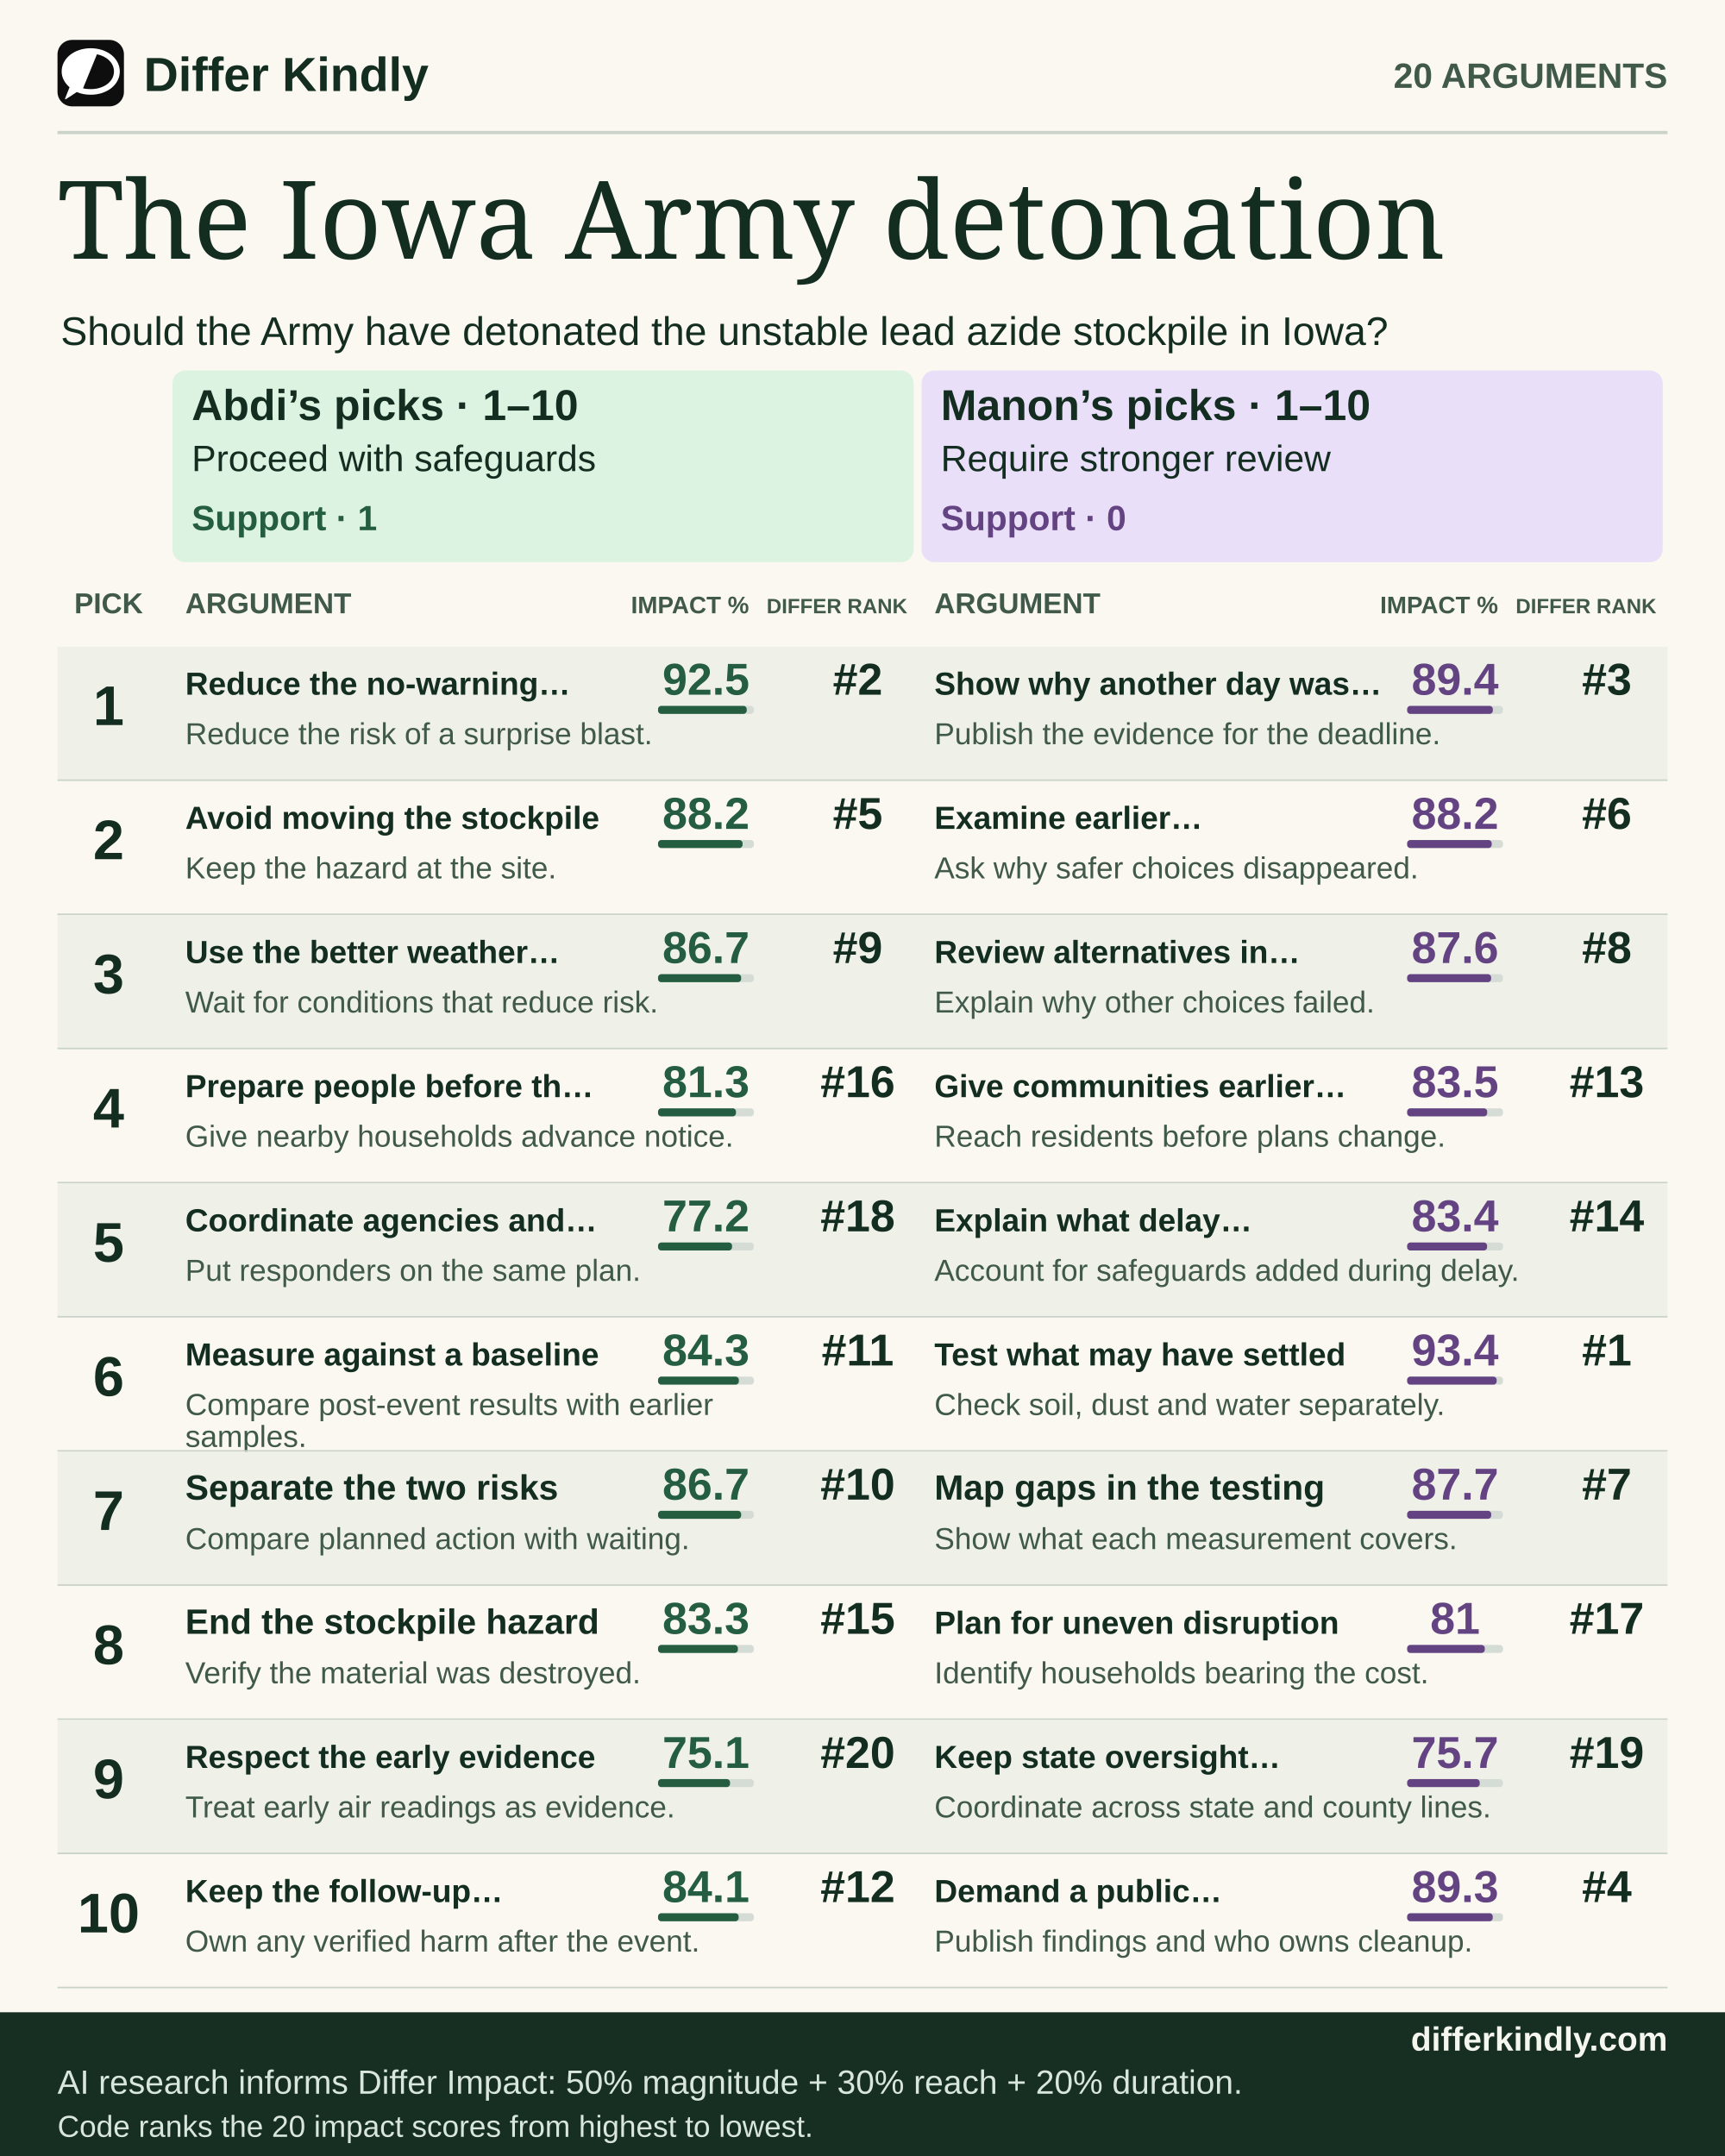
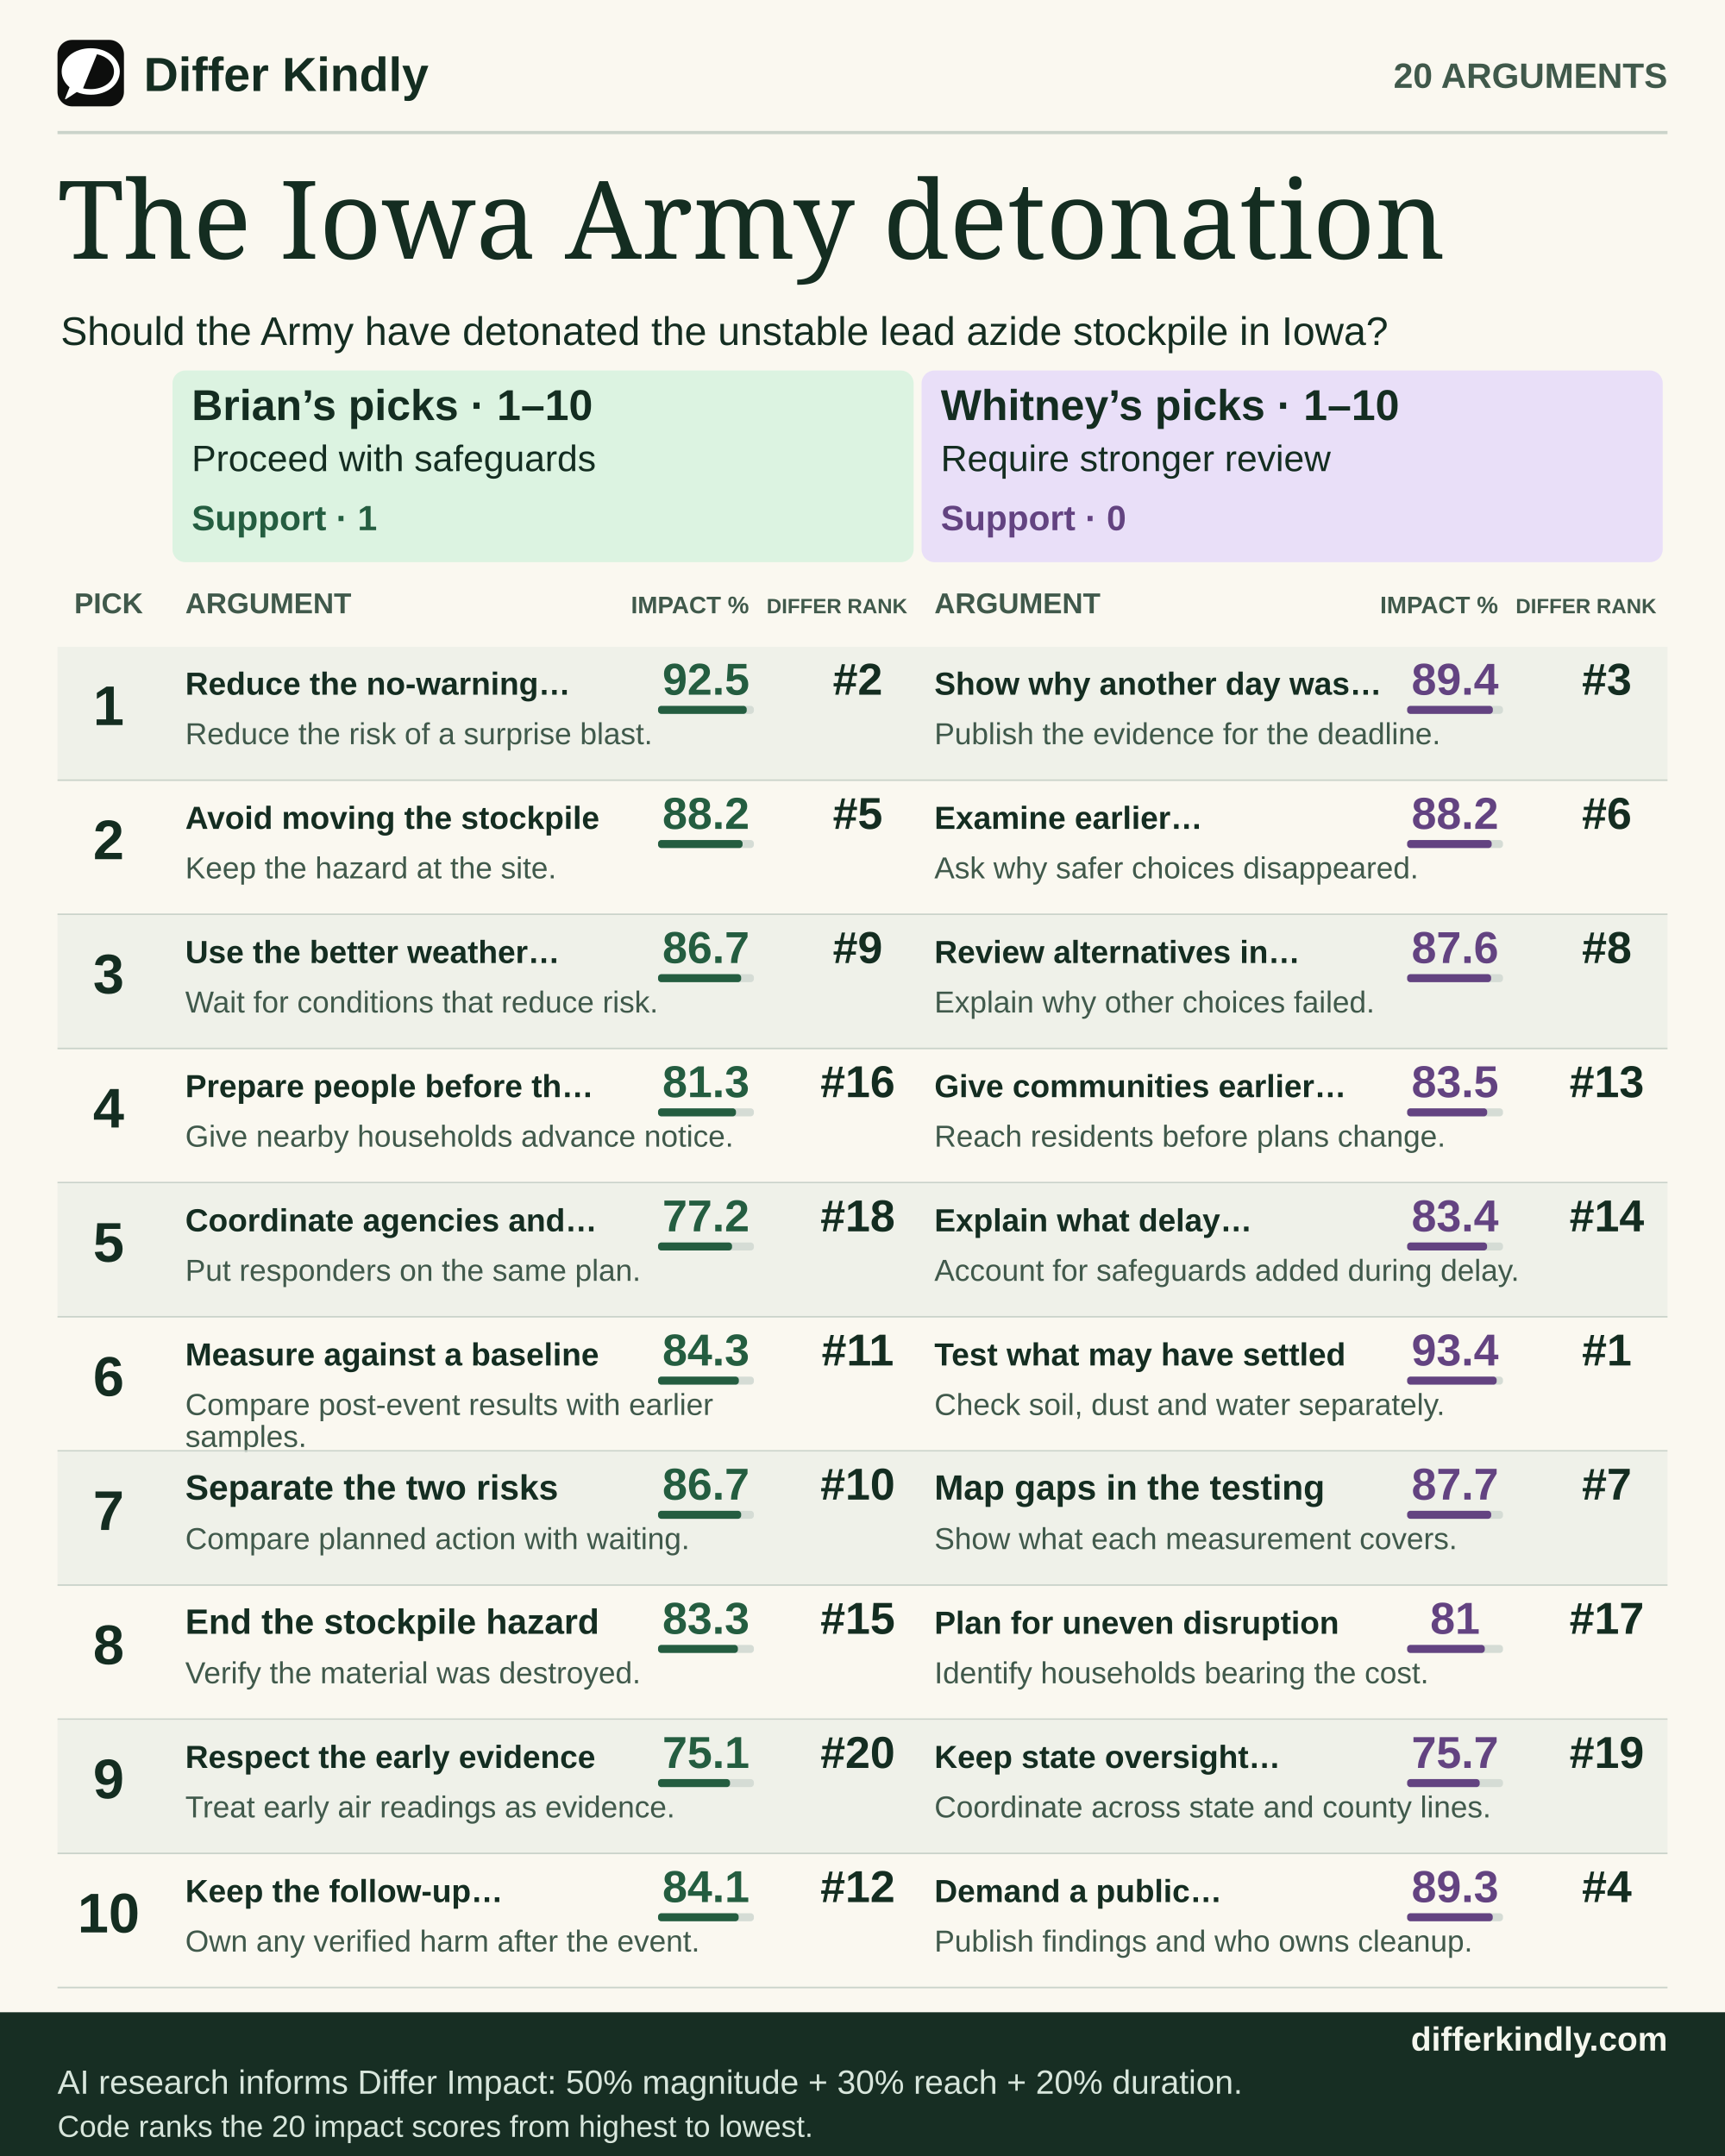
<svg xmlns="http://www.w3.org/2000/svg" width="1080" height="1350" viewBox="0 0 1080 1350" data-poster-format="impact-v2" data-rank-method="differ-rank-v1" role="img" font-family="Arial, sans-serif">
  <rect x="0" y="0" width="1080" height="1350" rx="0" fill="#faf8f0" />
  <g transform="translate(36 25) scale(1.30)">
    <rect width="32" height="32" rx="7" fill="#0d0e0d" />
    <path fill="white" fill-rule="evenodd" d="M16 4C23.9 4 30 8.9 30 15.2S23.9 26.4 16 26.4C13.6 26.4 11.3 26 9.3 25.1L4.1 28.5Q3.5 28.8 3.7 28.1L5.8 22.8C3.4 20.7 2 18.1 2 15.2C2 8.9 8.1 4 16 4ZM19 6.9L12.3 23.3C13.5 23.6 14.7 23.7 16 23.7C22.4 23.7 27.2 20 27.2 15.2C27.2 11.1 23.8 7.9 19 6.9Z" />
  </g>
  <text x="90" y="57" font-size="30" font-weight="700" fill="#142d21">Differ Kindly</text>
  <text x="1044" y="55" font-size="22" font-weight="700" fill="#40594b" text-anchor="end">20 ARGUMENTS</text>
  <rect x="36" y="82" width="1008" height="2" rx="0" fill="#cad3ca" />
  <text x="36" y="162" font-size="68" font-weight="500" fill="#142d21" font-family="Georgia, serif">The Iowa Army detonation</text>
  <text x="38" y="216" font-size="25" font-weight="400" fill="#142d21">Should the Army have detonated the unstable lead azide stockpile in Iowa?</text>
  <text x="68" y="384" font-size="18" font-weight="700" fill="#40594b" text-anchor="middle">PICK</text>
-   <g data-position-column="0" data-label="Proceed with safeguards" data-author="Abdi Mohamed">
+   <g data-position-column="0" data-label="Proceed with safeguards" data-author="Brian Carr">
    <rect x="108" y="232" width="464" height="120" rx="8" fill="#dcf3e1" />
-     <text x="120" y="263" font-size="27" font-weight="700" fill="#142d21" data-pick-name="Abdi" data-byline="0">Abdi’s picks · 1–10</text>
+     <text x="120" y="263" font-size="27" font-weight="700" fill="#142d21" data-pick-name="Brian" data-byline="0">Brian’s picks · 1–10</text>
    <text x="120" y="295" font-size="23" font-weight="500" fill="#142d21">Proceed with safeguards</text>
    <text x="120" y="332" font-size="22" font-weight="700" fill="#245d40" data-position-support="0">Support · 1</text>
    <text x="116" y="384" font-size="18" font-weight="700" fill="#40594b">ARGUMENT</text>
    <text x="432" y="384" font-size="15" font-weight="700" fill="#40594b" text-anchor="middle">IMPACT %</text>
    <text x="524" y="384" font-size="13" font-weight="700" fill="#40594b" text-anchor="middle">DIFFER RANK</text>
  </g>
-   <g data-position-column="1" data-label="Require stronger review" data-author="Manon Lefèvre">
+   <g data-position-column="1" data-label="Require stronger review" data-author="Whitney Hart">
    <rect x="577" y="232" width="464" height="120" rx="8" fill="#e9dff8" />
-     <text x="589" y="263" font-size="27" font-weight="700" fill="#142d21" data-pick-name="Manon" data-byline="1">Manon’s picks · 1–10</text>
+     <text x="589" y="263" font-size="27" font-weight="700" fill="#142d21" data-pick-name="Whitney" data-byline="1">Whitney’s picks · 1–10</text>
    <text x="589" y="295" font-size="23" font-weight="500" fill="#142d21">Require stronger review</text>
    <text x="589" y="332" font-size="22" font-weight="700" fill="#634381" data-position-support="1">Support · 0</text>
    <text x="585" y="384" font-size="18" font-weight="700" fill="#40594b">ARGUMENT</text>
    <text x="901" y="384" font-size="15" font-weight="700" fill="#40594b" text-anchor="middle">IMPACT %</text>
    <text x="993" y="384" font-size="13" font-weight="700" fill="#40594b" text-anchor="middle">DIFFER RANK</text>
  </g>
  <rect x="36" y="405" width="1008" height="83" rx="0" fill="#eff1e9" />
  <text x="68" y="454" font-size="35" font-weight="700" fill="#142d21" text-anchor="middle">1</text>
-   <g data-argument-id="ccd224e2-6e19-5671-aa29-c261f06b53bd" data-reader-id="ccd224e2-6e19-5671-aa29-c261f06b53bd" data-rank="2" data-impact="92.5" data-author="Abdi Mohamed" data-confidence="moderate" data-explanation="Estimated magnitude 98/100, reach 87/100 and duration 87/100." data-pick="1" data-side="0">
+   <g data-argument-id="ccd224e2-6e19-5671-aa29-c261f06b53bd" data-reader-id="ccd224e2-6e19-5671-aa29-c261f06b53bd" data-rank="2" data-impact="92.5" data-author="Brian Carr" data-confidence="moderate" data-explanation="Estimated magnitude 98/100, reach 87/100 and duration 87/100." data-pick="1" data-side="0">
    <path data-hit="" d="M108 405h464v83h-464z" fill="transparent" />
    <text x="116" y="435" font-size="20" font-weight="700" fill="#142d21">Reduce the no-warning…</text>
    <text x="442" y="435" font-size="28" font-weight="700" fill="#245d40" text-anchor="middle" data-metric="impact">92.5</text>
    <rect x="412" y="442" width="60" height="5" rx="2" fill="#d5dcd5" />
    <rect x="412" y="442" width="55.5" height="5" rx="2" fill="#245d40" />
    <text x="537" y="435" font-size="28" font-weight="700" fill="#142d21" text-anchor="middle" data-metric="rank">#2</text>
    <text x="116" y="466" font-size="19" font-weight="400" fill="#40594b">Reduce the risk of a surprise blast.</text>
  </g>
-   <g data-argument-id="993b1935-71d5-55e1-84ca-87ce53bfeb2d" data-reader-id="993b1935-71d5-55e1-84ca-87ce53bfeb2d" data-rank="3" data-impact="89.4" data-author="Manon Lefèvre" data-confidence="moderate" data-explanation="Estimated magnitude 97/100, reach 79/100 and duration 86/100." data-pick="1" data-side="1">
+   <g data-argument-id="993b1935-71d5-55e1-84ca-87ce53bfeb2d" data-reader-id="993b1935-71d5-55e1-84ca-87ce53bfeb2d" data-rank="3" data-impact="89.4" data-author="Whitney Hart" data-confidence="moderate" data-explanation="Estimated magnitude 97/100, reach 79/100 and duration 86/100." data-pick="1" data-side="1">
    <path data-hit="" d="M577 405h464v83h-464z" fill="transparent" />
    <text x="585" y="435" font-size="20" font-weight="700" fill="#142d21">Show why another day was…</text>
    <text x="911" y="435" font-size="28" font-weight="700" fill="#634381" text-anchor="middle" data-metric="impact">89.4</text>
    <rect x="881" y="442" width="60" height="5" rx="2" fill="#d5dcd5" />
    <rect x="881" y="442" width="53.64" height="5" rx="2" fill="#634381" />
    <text x="1006" y="435" font-size="28" font-weight="700" fill="#142d21" text-anchor="middle" data-metric="rank">#3</text>
    <text x="585" y="466" font-size="19" font-weight="400" fill="#40594b">Publish the evidence for the deadline.</text>
  </g>
  <rect x="36" y="488" width="1008" height="1" rx="0" fill="#cad3ca" />
  <text x="68" y="538" font-size="35" font-weight="700" fill="#142d21" text-anchor="middle">2</text>
-   <g data-argument-id="226622f9-1791-58cd-80bd-9cdf7a820f71" data-reader-id="226622f9-1791-58cd-80bd-9cdf7a820f71" data-rank="5" data-impact="88.2" data-author="Abdi Mohamed" data-confidence="moderate" data-explanation="Estimated magnitude 95/100, reach 79/100 and duration 85/100." data-pick="2" data-side="0">
+   <g data-argument-id="226622f9-1791-58cd-80bd-9cdf7a820f71" data-reader-id="226622f9-1791-58cd-80bd-9cdf7a820f71" data-rank="5" data-impact="88.2" data-author="Brian Carr" data-confidence="moderate" data-explanation="Estimated magnitude 95/100, reach 79/100 and duration 85/100." data-pick="2" data-side="0">
    <path data-hit="" d="M108 489h464v83h-464z" fill="transparent" />
    <text x="116" y="519" font-size="20" font-weight="700" fill="#142d21">Avoid moving the stockpile</text>
    <text x="442" y="519" font-size="28" font-weight="700" fill="#245d40" text-anchor="middle" data-metric="impact">88.2</text>
    <rect x="412" y="526" width="60" height="5" rx="2" fill="#d5dcd5" />
    <rect x="412" y="526" width="52.92" height="5" rx="2" fill="#245d40" />
    <text x="537" y="519" font-size="28" font-weight="700" fill="#142d21" text-anchor="middle" data-metric="rank">#5</text>
    <text x="116" y="550" font-size="19" font-weight="400" fill="#40594b">Keep the hazard at the site.</text>
  </g>
-   <g data-argument-id="44869e5e-7b1c-5f96-bb7c-107f76c59352" data-reader-id="44869e5e-7b1c-5f96-bb7c-107f76c59352" data-rank="6" data-impact="88.2" data-author="Manon Lefèvre" data-confidence="moderate" data-explanation="Estimated magnitude 89/100, reach 81/100 and duration 97/100." data-pick="2" data-side="1">
+   <g data-argument-id="44869e5e-7b1c-5f96-bb7c-107f76c59352" data-reader-id="44869e5e-7b1c-5f96-bb7c-107f76c59352" data-rank="6" data-impact="88.2" data-author="Whitney Hart" data-confidence="moderate" data-explanation="Estimated magnitude 89/100, reach 81/100 and duration 97/100." data-pick="2" data-side="1">
    <path data-hit="" d="M577 489h464v83h-464z" fill="transparent" />
    <text x="585" y="519" font-size="20" font-weight="700" fill="#142d21">Examine earlier…</text>
    <text x="911" y="519" font-size="28" font-weight="700" fill="#634381" text-anchor="middle" data-metric="impact">88.2</text>
    <rect x="881" y="526" width="60" height="5" rx="2" fill="#d5dcd5" />
    <rect x="881" y="526" width="52.92" height="5" rx="2" fill="#634381" />
    <text x="1006" y="519" font-size="28" font-weight="700" fill="#142d21" text-anchor="middle" data-metric="rank">#6</text>
    <text x="585" y="550" font-size="19" font-weight="400" fill="#40594b">Ask why safer choices disappeared.</text>
  </g>
  <rect x="36" y="572" width="1008" height="1" rx="0" fill="#cad3ca" />
  <rect x="36" y="573" width="1008" height="83" rx="0" fill="#eff1e9" />
  <text x="68" y="622" font-size="35" font-weight="700" fill="#142d21" text-anchor="middle">3</text>
-   <g data-argument-id="e20f4108-4c85-5ed0-bbb0-638453e5fd9a" data-reader-id="e20f4108-4c85-5ed0-bbb0-638453e5fd9a" data-rank="9" data-impact="86.7" data-author="Abdi Mohamed" data-confidence="high" data-explanation="Estimated magnitude 89/100, reach 90/100 and duration 76/100." data-pick="3" data-side="0">
+   <g data-argument-id="e20f4108-4c85-5ed0-bbb0-638453e5fd9a" data-reader-id="e20f4108-4c85-5ed0-bbb0-638453e5fd9a" data-rank="9" data-impact="86.7" data-author="Brian Carr" data-confidence="high" data-explanation="Estimated magnitude 89/100, reach 90/100 and duration 76/100." data-pick="3" data-side="0">
    <path data-hit="" d="M108 573h464v83h-464z" fill="transparent" />
    <text x="116" y="603" font-size="20" font-weight="700" fill="#142d21">Use the better weather…</text>
    <text x="442" y="603" font-size="28" font-weight="700" fill="#245d40" text-anchor="middle" data-metric="impact">86.7</text>
    <rect x="412" y="610" width="60" height="5" rx="2" fill="#d5dcd5" />
    <rect x="412" y="610" width="52.02" height="5" rx="2" fill="#245d40" />
    <text x="537" y="603" font-size="28" font-weight="700" fill="#142d21" text-anchor="middle" data-metric="rank">#9</text>
    <text x="116" y="634" font-size="19" font-weight="400" fill="#40594b">Wait for conditions that reduce risk.</text>
  </g>
-   <g data-argument-id="d3236afd-d48b-5bbc-b6fe-6f4d9cfe472e" data-reader-id="d3236afd-d48b-5bbc-b6fe-6f4d9cfe472e" data-rank="8" data-impact="87.6" data-author="Manon Lefèvre" data-confidence="moderate" data-explanation="Estimated magnitude 92/100, reach 82/100 and duration 85/100." data-pick="3" data-side="1">
+   <g data-argument-id="d3236afd-d48b-5bbc-b6fe-6f4d9cfe472e" data-reader-id="d3236afd-d48b-5bbc-b6fe-6f4d9cfe472e" data-rank="8" data-impact="87.6" data-author="Whitney Hart" data-confidence="moderate" data-explanation="Estimated magnitude 92/100, reach 82/100 and duration 85/100." data-pick="3" data-side="1">
    <path data-hit="" d="M577 573h464v83h-464z" fill="transparent" />
    <text x="585" y="603" font-size="20" font-weight="700" fill="#142d21">Review alternatives in…</text>
    <text x="911" y="603" font-size="28" font-weight="700" fill="#634381" text-anchor="middle" data-metric="impact">87.6</text>
    <rect x="881" y="610" width="60" height="5" rx="2" fill="#d5dcd5" />
    <rect x="881" y="610" width="52.56" height="5" rx="2" fill="#634381" />
    <text x="1006" y="603" font-size="28" font-weight="700" fill="#142d21" text-anchor="middle" data-metric="rank">#8</text>
    <text x="585" y="634" font-size="19" font-weight="400" fill="#40594b">Explain why other choices failed.</text>
  </g>
  <rect x="36" y="656" width="1008" height="1" rx="0" fill="#cad3ca" />
  <text x="68" y="706" font-size="35" font-weight="700" fill="#142d21" text-anchor="middle">4</text>
-   <g data-argument-id="fb83a53c-62ab-5540-91f4-4e63412351d9" data-reader-id="fb83a53c-62ab-5540-91f4-4e63412351d9" data-rank="16" data-impact="81.3" data-author="Abdi Mohamed" data-confidence="high" data-explanation="Estimated magnitude 82/100, reach 87/100 and duration 71/100." data-pick="4" data-side="0">
+   <g data-argument-id="fb83a53c-62ab-5540-91f4-4e63412351d9" data-reader-id="fb83a53c-62ab-5540-91f4-4e63412351d9" data-rank="16" data-impact="81.3" data-author="Brian Carr" data-confidence="high" data-explanation="Estimated magnitude 82/100, reach 87/100 and duration 71/100." data-pick="4" data-side="0">
    <path data-hit="" d="M108 657h464v83h-464z" fill="transparent" />
    <text x="116" y="687" font-size="20" font-weight="700" fill="#142d21">Prepare people before th…</text>
    <text x="442" y="687" font-size="28" font-weight="700" fill="#245d40" text-anchor="middle" data-metric="impact">81.3</text>
    <rect x="412" y="694" width="60" height="5" rx="2" fill="#d5dcd5" />
    <rect x="412" y="694" width="48.78" height="5" rx="2" fill="#245d40" />
    <text x="537" y="687" font-size="28" font-weight="700" fill="#142d21" text-anchor="middle" data-metric="rank">#16</text>
    <text x="116" y="718" font-size="19" font-weight="400" fill="#40594b">Give nearby households advance notice.</text>
  </g>
-   <g data-argument-id="86ef5988-a8ce-50b5-81c5-a044e2a163c7" data-reader-id="86ef5988-a8ce-50b5-81c5-a044e2a163c7" data-rank="13" data-impact="83.5" data-author="Manon Lefèvre" data-confidence="high" data-explanation="Estimated magnitude 86/100, reach 87/100 and duration 72/100." data-pick="4" data-side="1">
+   <g data-argument-id="86ef5988-a8ce-50b5-81c5-a044e2a163c7" data-reader-id="86ef5988-a8ce-50b5-81c5-a044e2a163c7" data-rank="13" data-impact="83.5" data-author="Whitney Hart" data-confidence="high" data-explanation="Estimated magnitude 86/100, reach 87/100 and duration 72/100." data-pick="4" data-side="1">
    <path data-hit="" d="M577 657h464v83h-464z" fill="transparent" />
    <text x="585" y="687" font-size="20" font-weight="700" fill="#142d21">Give communities earlier…</text>
    <text x="911" y="687" font-size="28" font-weight="700" fill="#634381" text-anchor="middle" data-metric="impact">83.5</text>
    <rect x="881" y="694" width="60" height="5" rx="2" fill="#d5dcd5" />
    <rect x="881" y="694" width="50.1" height="5" rx="2" fill="#634381" />
    <text x="1006" y="687" font-size="28" font-weight="700" fill="#142d21" text-anchor="middle" data-metric="rank">#13</text>
    <text x="585" y="718" font-size="19" font-weight="400" fill="#40594b">Reach residents before plans change.</text>
  </g>
  <rect x="36" y="740" width="1008" height="1" rx="0" fill="#cad3ca" />
  <rect x="36" y="741" width="1008" height="83" rx="0" fill="#eff1e9" />
  <text x="68" y="790" font-size="35" font-weight="700" fill="#142d21" text-anchor="middle">5</text>
-   <g data-argument-id="4968ab58-a8a7-5902-bcd9-6d9217e85945" data-reader-id="4968ab58-a8a7-5902-bcd9-6d9217e85945" data-rank="18" data-impact="77.2" data-author="Abdi Mohamed" data-confidence="high" data-explanation="Estimated magnitude 79/100, reach 81/100 and duration 67/100." data-pick="5" data-side="0">
+   <g data-argument-id="4968ab58-a8a7-5902-bcd9-6d9217e85945" data-reader-id="4968ab58-a8a7-5902-bcd9-6d9217e85945" data-rank="18" data-impact="77.2" data-author="Brian Carr" data-confidence="high" data-explanation="Estimated magnitude 79/100, reach 81/100 and duration 67/100." data-pick="5" data-side="0">
    <path data-hit="" d="M108 741h464v83h-464z" fill="transparent" />
    <text x="116" y="771" font-size="20" font-weight="700" fill="#142d21">Coordinate agencies and…</text>
    <text x="442" y="771" font-size="28" font-weight="700" fill="#245d40" text-anchor="middle" data-metric="impact">77.2</text>
    <rect x="412" y="778" width="60" height="5" rx="2" fill="#d5dcd5" />
    <rect x="412" y="778" width="46.32" height="5" rx="2" fill="#245d40" />
    <text x="537" y="771" font-size="28" font-weight="700" fill="#142d21" text-anchor="middle" data-metric="rank">#18</text>
    <text x="116" y="802" font-size="19" font-weight="400" fill="#40594b">Put responders on the same plan.</text>
  </g>
-   <g data-argument-id="ba85e709-704f-587e-843a-5e7d3fa5340c" data-reader-id="ba85e709-704f-587e-843a-5e7d3fa5340c" data-rank="14" data-impact="83.4" data-author="Manon Lefèvre" data-confidence="high" data-explanation="Estimated magnitude 86/100, reach 84/100 and duration 76/100." data-pick="5" data-side="1">
+   <g data-argument-id="ba85e709-704f-587e-843a-5e7d3fa5340c" data-reader-id="ba85e709-704f-587e-843a-5e7d3fa5340c" data-rank="14" data-impact="83.4" data-author="Whitney Hart" data-confidence="high" data-explanation="Estimated magnitude 86/100, reach 84/100 and duration 76/100." data-pick="5" data-side="1">
    <path data-hit="" d="M577 741h464v83h-464z" fill="transparent" />
    <text x="585" y="771" font-size="20" font-weight="700" fill="#142d21">Explain what delay…</text>
    <text x="911" y="771" font-size="28" font-weight="700" fill="#634381" text-anchor="middle" data-metric="impact">83.4</text>
    <rect x="881" y="778" width="60" height="5" rx="2" fill="#d5dcd5" />
    <rect x="881" y="778" width="50.04" height="5" rx="2" fill="#634381" />
    <text x="1006" y="771" font-size="28" font-weight="700" fill="#142d21" text-anchor="middle" data-metric="rank">#14</text>
    <text x="585" y="802" font-size="19" font-weight="400" fill="#40594b">Account for safeguards added during delay.</text>
  </g>
  <rect x="36" y="824" width="1008" height="1" rx="0" fill="#cad3ca" />
  <text x="68" y="874" font-size="35" font-weight="700" fill="#142d21" text-anchor="middle">6</text>
-   <g data-argument-id="15d2abb5-2e2f-5aed-a54b-80cb54b237d1" data-reader-id="15d2abb5-2e2f-5aed-a54b-80cb54b237d1" data-rank="11" data-impact="84.3" data-author="Abdi Mohamed" data-confidence="high" data-explanation="Estimated magnitude 85/100, reach 80/100 and duration 89/100." data-pick="6" data-side="0">
+   <g data-argument-id="15d2abb5-2e2f-5aed-a54b-80cb54b237d1" data-reader-id="15d2abb5-2e2f-5aed-a54b-80cb54b237d1" data-rank="11" data-impact="84.3" data-author="Brian Carr" data-confidence="high" data-explanation="Estimated magnitude 85/100, reach 80/100 and duration 89/100." data-pick="6" data-side="0">
    <path data-hit="" d="M108 825h464v83h-464z" fill="transparent" />
    <text x="116" y="855" font-size="20" font-weight="700" fill="#142d21">Measure against a baseline</text>
    <text x="442" y="855" font-size="28" font-weight="700" fill="#245d40" text-anchor="middle" data-metric="impact">84.3</text>
    <rect x="412" y="862" width="60" height="5" rx="2" fill="#d5dcd5" />
    <rect x="412" y="862" width="50.58" height="5" rx="2" fill="#245d40" />
    <text x="537" y="855" font-size="28" font-weight="700" fill="#142d21" text-anchor="middle" data-metric="rank">#11</text>
    <text x="116" y="886" font-size="19" font-weight="400" fill="#40594b">Compare post-event results with earlier</text>
    <text x="116" y="906" font-size="19" font-weight="400" fill="#40594b">samples.</text>
  </g>
-   <g data-argument-id="23fa584e-64a7-5564-ae28-5bee5c2e45fa" data-reader-id="23fa584e-64a7-5564-ae28-5bee5c2e45fa" data-rank="1" data-impact="93.4" data-author="Manon Lefèvre" data-confidence="high" data-explanation="Estimated magnitude 95/100, reach 89/100 and duration 96/100." data-pick="6" data-side="1">
+   <g data-argument-id="23fa584e-64a7-5564-ae28-5bee5c2e45fa" data-reader-id="23fa584e-64a7-5564-ae28-5bee5c2e45fa" data-rank="1" data-impact="93.4" data-author="Whitney Hart" data-confidence="high" data-explanation="Estimated magnitude 95/100, reach 89/100 and duration 96/100." data-pick="6" data-side="1">
    <path data-hit="" d="M577 825h464v83h-464z" fill="transparent" />
    <text x="585" y="855" font-size="20" font-weight="700" fill="#142d21">Test what may have settled</text>
    <text x="911" y="855" font-size="28" font-weight="700" fill="#634381" text-anchor="middle" data-metric="impact">93.4</text>
    <rect x="881" y="862" width="60" height="5" rx="2" fill="#d5dcd5" />
    <rect x="881" y="862" width="56.04" height="5" rx="2" fill="#634381" />
    <text x="1006" y="855" font-size="28" font-weight="700" fill="#142d21" text-anchor="middle" data-metric="rank">#1</text>
    <text x="585" y="886" font-size="19" font-weight="400" fill="#40594b">Check soil, dust and water separately.</text>
  </g>
  <rect x="36" y="908" width="1008" height="1" rx="0" fill="#cad3ca" />
  <rect x="36" y="909" width="1008" height="83" rx="0" fill="#eff1e9" />
  <text x="68" y="958" font-size="35" font-weight="700" fill="#142d21" text-anchor="middle">7</text>
-   <g data-argument-id="786cfeba-4ad0-5448-9e40-e35f9c2ce08e" data-reader-id="786cfeba-4ad0-5448-9e40-e35f9c2ce08e" data-rank="10" data-impact="86.7" data-author="Abdi Mohamed" data-confidence="moderate" data-explanation="Estimated magnitude 92/100, reach 81/100 and duration 82/100." data-pick="7" data-side="0">
+   <g data-argument-id="786cfeba-4ad0-5448-9e40-e35f9c2ce08e" data-reader-id="786cfeba-4ad0-5448-9e40-e35f9c2ce08e" data-rank="10" data-impact="86.7" data-author="Brian Carr" data-confidence="moderate" data-explanation="Estimated magnitude 92/100, reach 81/100 and duration 82/100." data-pick="7" data-side="0">
    <path data-hit="" d="M108 909h464v83h-464z" fill="transparent" />
    <text x="116" y="939" font-size="22" font-weight="700" fill="#142d21">Separate the two risks</text>
    <text x="442" y="939" font-size="28" font-weight="700" fill="#245d40" text-anchor="middle" data-metric="impact">86.7</text>
    <rect x="412" y="946" width="60" height="5" rx="2" fill="#d5dcd5" />
    <rect x="412" y="946" width="52.02" height="5" rx="2" fill="#245d40" />
    <text x="537" y="939" font-size="28" font-weight="700" fill="#142d21" text-anchor="middle" data-metric="rank">#10</text>
    <text x="116" y="970" font-size="19" font-weight="400" fill="#40594b">Compare planned action with waiting.</text>
  </g>
-   <g data-argument-id="365e950b-4907-5d17-9303-3d1019d1094e" data-reader-id="365e950b-4907-5d17-9303-3d1019d1094e" data-rank="7" data-impact="87.7" data-author="Manon Lefèvre" data-confidence="high" data-explanation="Estimated magnitude 87/100, reach 88/100 and duration 89/100." data-pick="7" data-side="1">
+   <g data-argument-id="365e950b-4907-5d17-9303-3d1019d1094e" data-reader-id="365e950b-4907-5d17-9303-3d1019d1094e" data-rank="7" data-impact="87.7" data-author="Whitney Hart" data-confidence="high" data-explanation="Estimated magnitude 87/100, reach 88/100 and duration 89/100." data-pick="7" data-side="1">
    <path data-hit="" d="M577 909h464v83h-464z" fill="transparent" />
    <text x="585" y="939" font-size="22" font-weight="700" fill="#142d21">Map gaps in the testing</text>
    <text x="911" y="939" font-size="28" font-weight="700" fill="#634381" text-anchor="middle" data-metric="impact">87.7</text>
    <rect x="881" y="946" width="60" height="5" rx="2" fill="#d5dcd5" />
    <rect x="881" y="946" width="52.62" height="5" rx="2" fill="#634381" />
    <text x="1006" y="939" font-size="28" font-weight="700" fill="#142d21" text-anchor="middle" data-metric="rank">#7</text>
    <text x="585" y="970" font-size="19" font-weight="400" fill="#40594b">Show what each measurement covers.</text>
  </g>
  <rect x="36" y="992" width="1008" height="1" rx="0" fill="#cad3ca" />
  <text x="68" y="1042" font-size="35" font-weight="700" fill="#142d21" text-anchor="middle">8</text>
-   <g data-argument-id="6cd83dbb-0bac-5f94-a983-0160f6429787" data-reader-id="6cd83dbb-0bac-5f94-a983-0160f6429787" data-rank="15" data-impact="83.3" data-author="Abdi Mohamed" data-confidence="high" data-explanation="Estimated magnitude 87/100, reach 76/100 and duration 85/100." data-pick="8" data-side="0">
+   <g data-argument-id="6cd83dbb-0bac-5f94-a983-0160f6429787" data-reader-id="6cd83dbb-0bac-5f94-a983-0160f6429787" data-rank="15" data-impact="83.3" data-author="Brian Carr" data-confidence="high" data-explanation="Estimated magnitude 87/100, reach 76/100 and duration 85/100." data-pick="8" data-side="0">
    <path data-hit="" d="M108 993h464v83h-464z" fill="transparent" />
    <text x="116" y="1023" font-size="22" font-weight="700" fill="#142d21">End the stockpile hazard</text>
    <text x="442" y="1023" font-size="28" font-weight="700" fill="#245d40" text-anchor="middle" data-metric="impact">83.3</text>
    <rect x="412" y="1030" width="60" height="5" rx="2" fill="#d5dcd5" />
    <rect x="412" y="1030" width="49.98" height="5" rx="2" fill="#245d40" />
    <text x="537" y="1023" font-size="28" font-weight="700" fill="#142d21" text-anchor="middle" data-metric="rank">#15</text>
    <text x="116" y="1054" font-size="19" font-weight="400" fill="#40594b">Verify the material was destroyed.</text>
  </g>
-   <g data-argument-id="d4d4c8b3-3142-5a6f-868a-444fc5cb56b3" data-reader-id="d4d4c8b3-3142-5a6f-868a-444fc5cb56b3" data-rank="17" data-impact="81" data-author="Manon Lefèvre" data-confidence="high" data-explanation="Estimated magnitude 81/100, reach 85/100 and duration 75/100." data-pick="8" data-side="1">
+   <g data-argument-id="d4d4c8b3-3142-5a6f-868a-444fc5cb56b3" data-reader-id="d4d4c8b3-3142-5a6f-868a-444fc5cb56b3" data-rank="17" data-impact="81" data-author="Whitney Hart" data-confidence="high" data-explanation="Estimated magnitude 81/100, reach 85/100 and duration 75/100." data-pick="8" data-side="1">
    <path data-hit="" d="M577 993h464v83h-464z" fill="transparent" />
    <text x="585" y="1023" font-size="20" font-weight="700" fill="#142d21">Plan for uneven disruption</text>
    <text x="911" y="1023" font-size="28" font-weight="700" fill="#634381" text-anchor="middle" data-metric="impact">81</text>
    <rect x="881" y="1030" width="60" height="5" rx="2" fill="#d5dcd5" />
    <rect x="881" y="1030" width="48.6" height="5" rx="2" fill="#634381" />
    <text x="1006" y="1023" font-size="28" font-weight="700" fill="#142d21" text-anchor="middle" data-metric="rank">#17</text>
    <text x="585" y="1054" font-size="19" font-weight="400" fill="#40594b">Identify households bearing the cost.</text>
  </g>
  <rect x="36" y="1076" width="1008" height="1" rx="0" fill="#cad3ca" />
  <rect x="36" y="1077" width="1008" height="83" rx="0" fill="#eff1e9" />
  <text x="68" y="1126" font-size="35" font-weight="700" fill="#142d21" text-anchor="middle">9</text>
-   <g data-argument-id="d99e1c48-f402-5f77-a5c3-390710d18877" data-reader-id="d99e1c48-f402-5f77-a5c3-390710d18877" data-rank="20" data-impact="75.1" data-author="Abdi Mohamed" data-confidence="high" data-explanation="Estimated magnitude 77/100, reach 80/100 and duration 63/100." data-pick="9" data-side="0">
+   <g data-argument-id="d99e1c48-f402-5f77-a5c3-390710d18877" data-reader-id="d99e1c48-f402-5f77-a5c3-390710d18877" data-rank="20" data-impact="75.1" data-author="Brian Carr" data-confidence="high" data-explanation="Estimated magnitude 77/100, reach 80/100 and duration 63/100." data-pick="9" data-side="0">
    <path data-hit="" d="M108 1077h464v83h-464z" fill="transparent" />
    <text x="116" y="1107" font-size="20" font-weight="700" fill="#142d21">Respect the early evidence</text>
    <text x="442" y="1107" font-size="28" font-weight="700" fill="#245d40" text-anchor="middle" data-metric="impact">75.1</text>
    <rect x="412" y="1114" width="60" height="5" rx="2" fill="#d5dcd5" />
    <rect x="412" y="1114" width="45.06" height="5" rx="2" fill="#245d40" />
    <text x="537" y="1107" font-size="28" font-weight="700" fill="#142d21" text-anchor="middle" data-metric="rank">#20</text>
    <text x="116" y="1138" font-size="19" font-weight="400" fill="#40594b">Treat early air readings as evidence.</text>
  </g>
-   <g data-argument-id="e3176d74-73e9-5254-9f0a-dcc48dcf8299" data-reader-id="e3176d74-73e9-5254-9f0a-dcc48dcf8299" data-rank="19" data-impact="75.7" data-author="Manon Lefèvre" data-confidence="high" data-explanation="Estimated magnitude 74/100, reach 77/100 and duration 78/100." data-pick="9" data-side="1">
+   <g data-argument-id="e3176d74-73e9-5254-9f0a-dcc48dcf8299" data-reader-id="e3176d74-73e9-5254-9f0a-dcc48dcf8299" data-rank="19" data-impact="75.7" data-author="Whitney Hart" data-confidence="high" data-explanation="Estimated magnitude 74/100, reach 77/100 and duration 78/100." data-pick="9" data-side="1">
    <path data-hit="" d="M577 1077h464v83h-464z" fill="transparent" />
    <text x="585" y="1107" font-size="20" font-weight="700" fill="#142d21">Keep state oversight…</text>
    <text x="911" y="1107" font-size="28" font-weight="700" fill="#634381" text-anchor="middle" data-metric="impact">75.7</text>
    <rect x="881" y="1114" width="60" height="5" rx="2" fill="#d5dcd5" />
    <rect x="881" y="1114" width="45.42" height="5" rx="2" fill="#634381" />
    <text x="1006" y="1107" font-size="28" font-weight="700" fill="#142d21" text-anchor="middle" data-metric="rank">#19</text>
    <text x="585" y="1138" font-size="19" font-weight="400" fill="#40594b">Coordinate across state and county lines.</text>
  </g>
  <rect x="36" y="1160" width="1008" height="1" rx="0" fill="#cad3ca" />
  <text x="68" y="1210" font-size="35" font-weight="700" fill="#142d21" text-anchor="middle">10</text>
-   <g data-argument-id="8a0ea2db-25f7-5742-96c8-bfb5d033b5cf" data-reader-id="8a0ea2db-25f7-5742-96c8-bfb5d033b5cf" data-rank="12" data-impact="84.1" data-author="Abdi Mohamed" data-confidence="moderate" data-explanation="Estimated magnitude 81/100, reach 84/100 and duration 92/100." data-pick="10" data-side="0">
+   <g data-argument-id="8a0ea2db-25f7-5742-96c8-bfb5d033b5cf" data-reader-id="8a0ea2db-25f7-5742-96c8-bfb5d033b5cf" data-rank="12" data-impact="84.1" data-author="Brian Carr" data-confidence="moderate" data-explanation="Estimated magnitude 81/100, reach 84/100 and duration 92/100." data-pick="10" data-side="0">
    <path data-hit="" d="M108 1161h464v83h-464z" fill="transparent" />
    <text x="116" y="1191" font-size="20" font-weight="700" fill="#142d21">Keep the follow-up…</text>
    <text x="442" y="1191" font-size="28" font-weight="700" fill="#245d40" text-anchor="middle" data-metric="impact">84.1</text>
    <rect x="412" y="1198" width="60" height="5" rx="2" fill="#d5dcd5" />
    <rect x="412" y="1198" width="50.46" height="5" rx="2" fill="#245d40" />
    <text x="537" y="1191" font-size="28" font-weight="700" fill="#142d21" text-anchor="middle" data-metric="rank">#12</text>
    <text x="116" y="1222" font-size="19" font-weight="400" fill="#40594b">Own any verified harm after the event.</text>
  </g>
-   <g data-argument-id="967d98ef-9764-5535-93c7-1aa99e173e6c" data-reader-id="967d98ef-9764-5535-93c7-1aa99e173e6c" data-rank="4" data-impact="89.3" data-author="Manon Lefèvre" data-confidence="moderate" data-explanation="Estimated magnitude 86/100, reach 89/100 and duration 98/100." data-pick="10" data-side="1">
+   <g data-argument-id="967d98ef-9764-5535-93c7-1aa99e173e6c" data-reader-id="967d98ef-9764-5535-93c7-1aa99e173e6c" data-rank="4" data-impact="89.3" data-author="Whitney Hart" data-confidence="moderate" data-explanation="Estimated magnitude 86/100, reach 89/100 and duration 98/100." data-pick="10" data-side="1">
    <path data-hit="" d="M577 1161h464v83h-464z" fill="transparent" />
    <text x="585" y="1191" font-size="20" font-weight="700" fill="#142d21">Demand a public…</text>
    <text x="911" y="1191" font-size="28" font-weight="700" fill="#634381" text-anchor="middle" data-metric="impact">89.3</text>
    <rect x="881" y="1198" width="60" height="5" rx="2" fill="#d5dcd5" />
    <rect x="881" y="1198" width="53.58" height="5" rx="2" fill="#634381" />
    <text x="1006" y="1191" font-size="28" font-weight="700" fill="#142d21" text-anchor="middle" data-metric="rank">#4</text>
    <text x="585" y="1222" font-size="19" font-weight="400" fill="#40594b">Publish findings and who owns cleanup.</text>
  </g>
  <rect x="36" y="1244" width="1008" height="1" rx="0" fill="#cad3ca" />
  <rect x="0" y="1260" width="1080" height="90" fill="#172e23" />
  <text x="36" y="1284" font-size="22" font-weight="700" fill="#f5f7ee" data-activity="" />
  <text x="1044" y="1284" font-size="21" font-weight="700" fill="#f5f7ee" text-anchor="end">differkindly.com</text>
  <text x="36" y="1311" font-size="21" font-weight="400" fill="#d8e6dc" data-rubric="">AI research informs Differ Impact: 50% magnitude + 30% reach + 20% duration.</text>
  <text x="36" y="1338" font-size="19" font-weight="400" fill="#d8e6dc">Code ranks the 20 impact scores from highest to lowest.</text>
  <text x="1044" y="1338" font-size="17" font-weight="400" fill="#d8e6dc" text-anchor="end" data-audience="" />
</svg>
